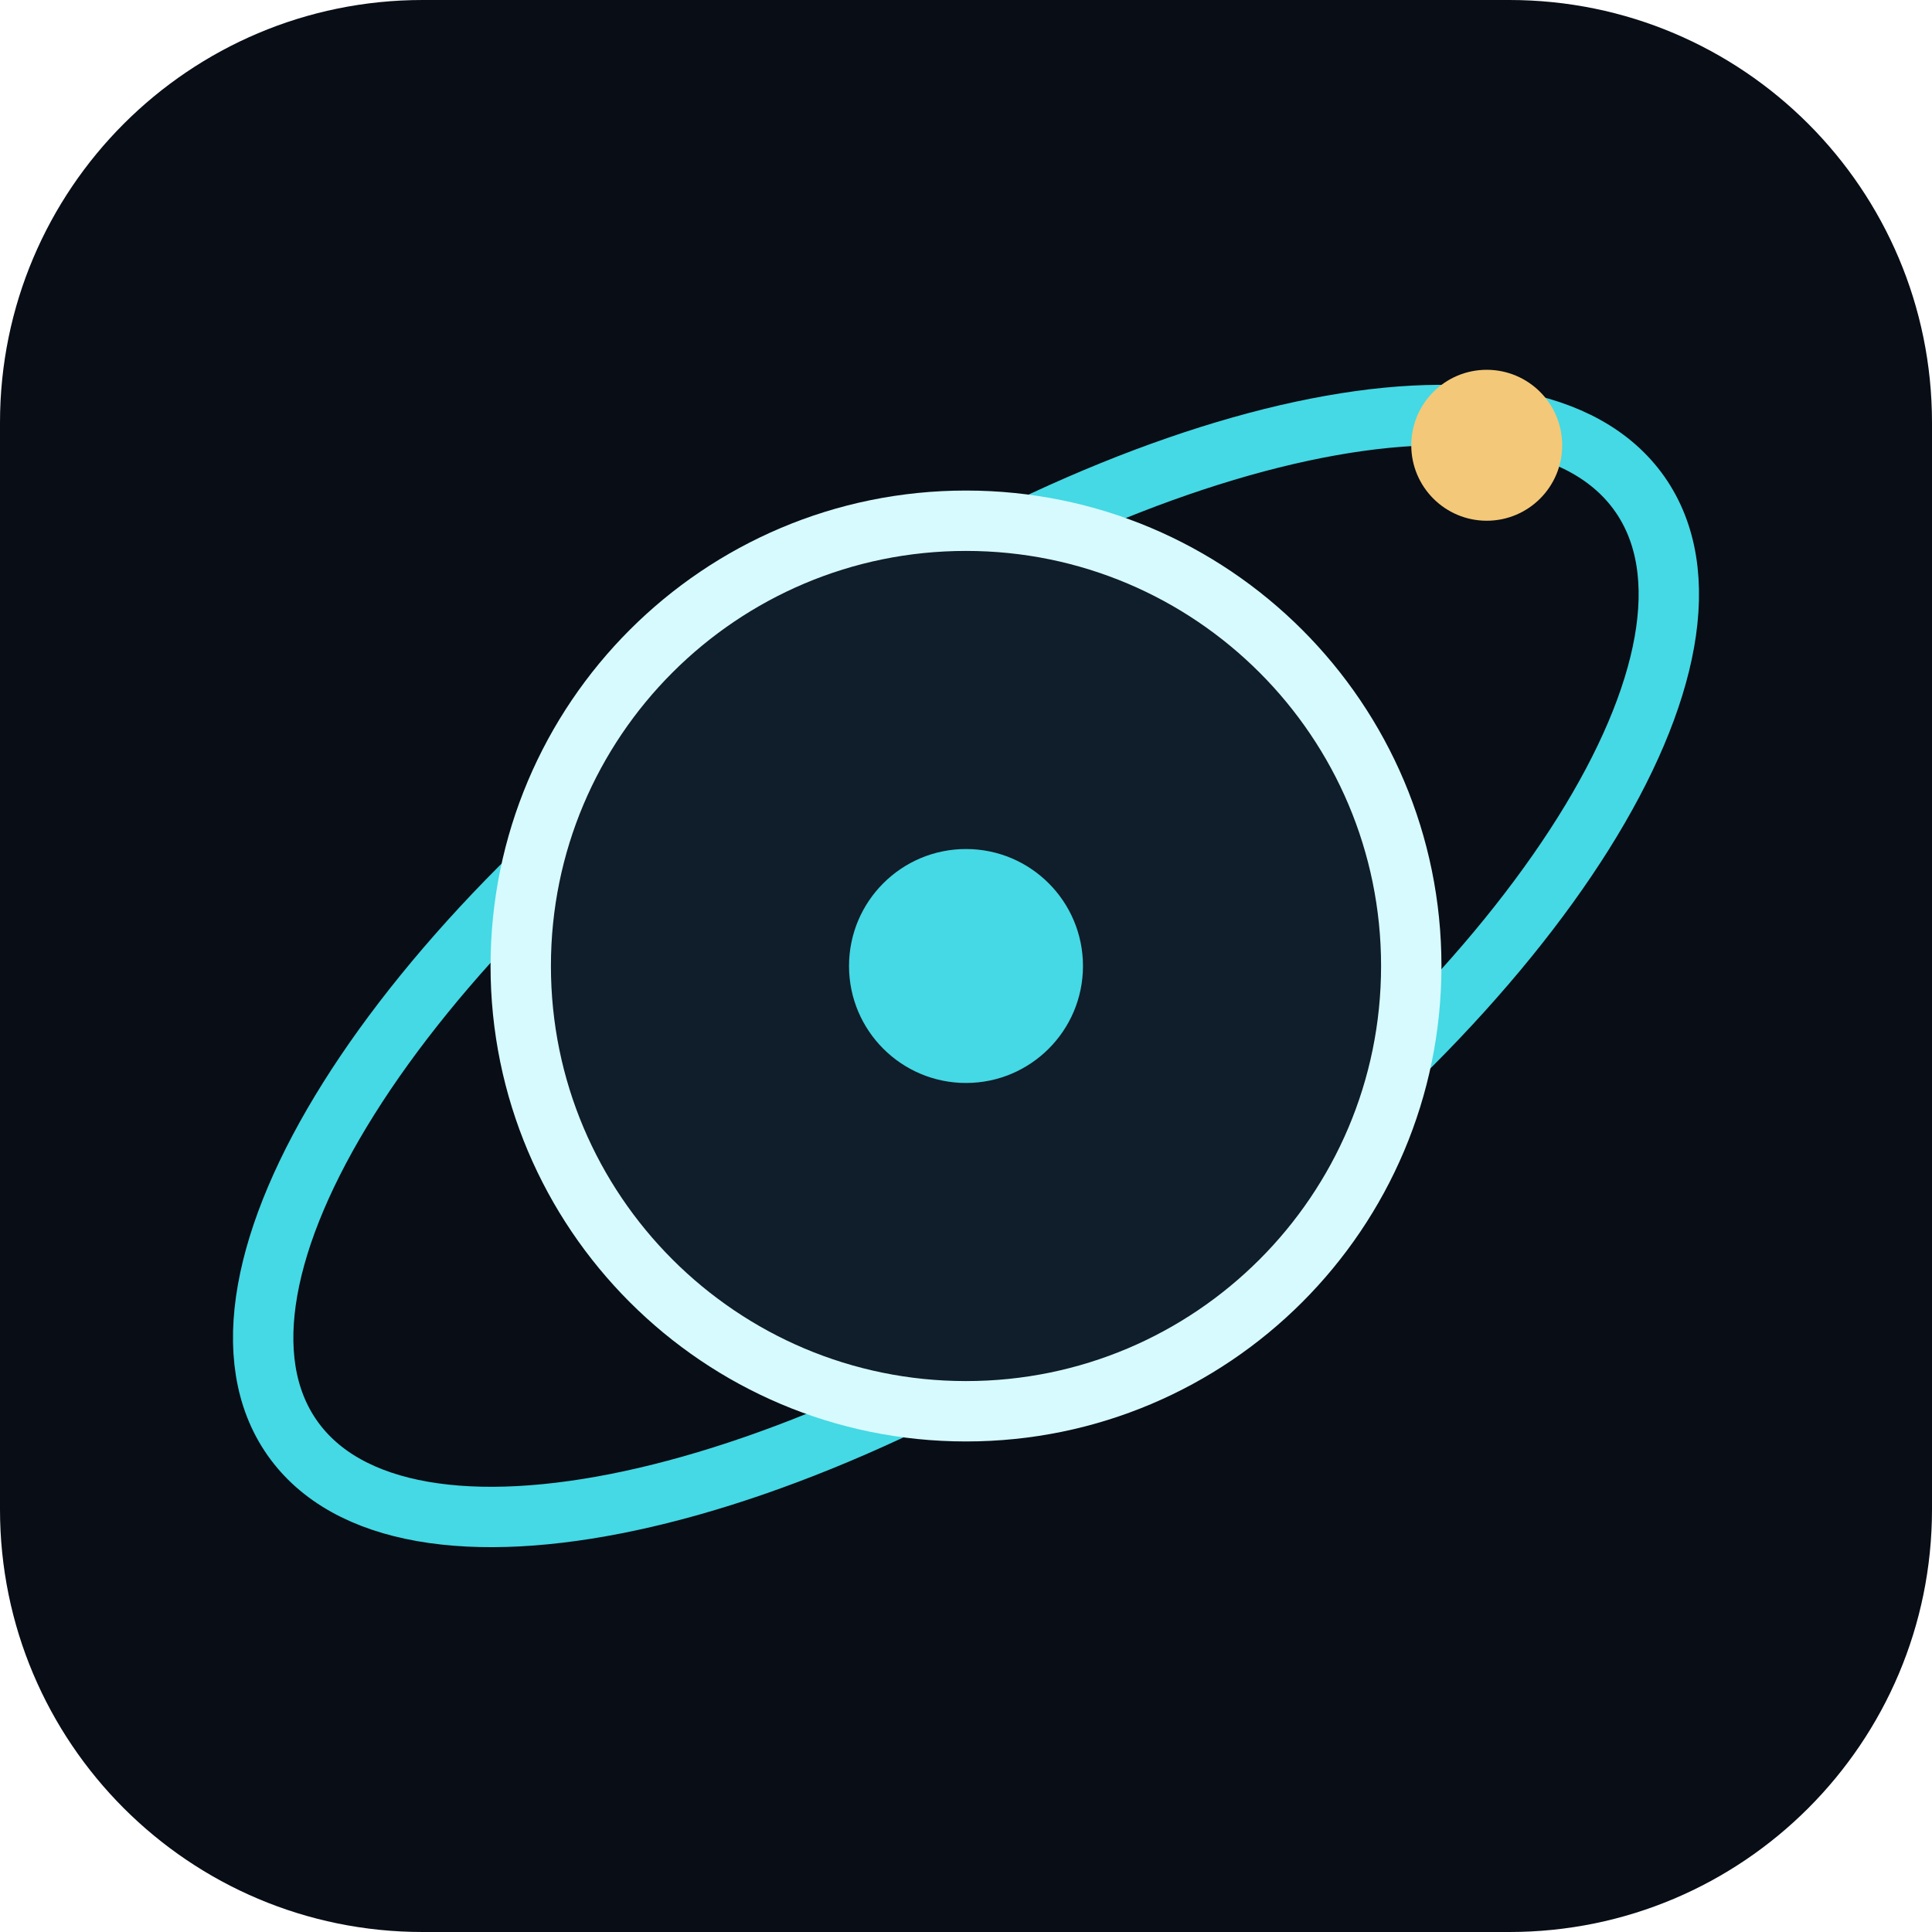
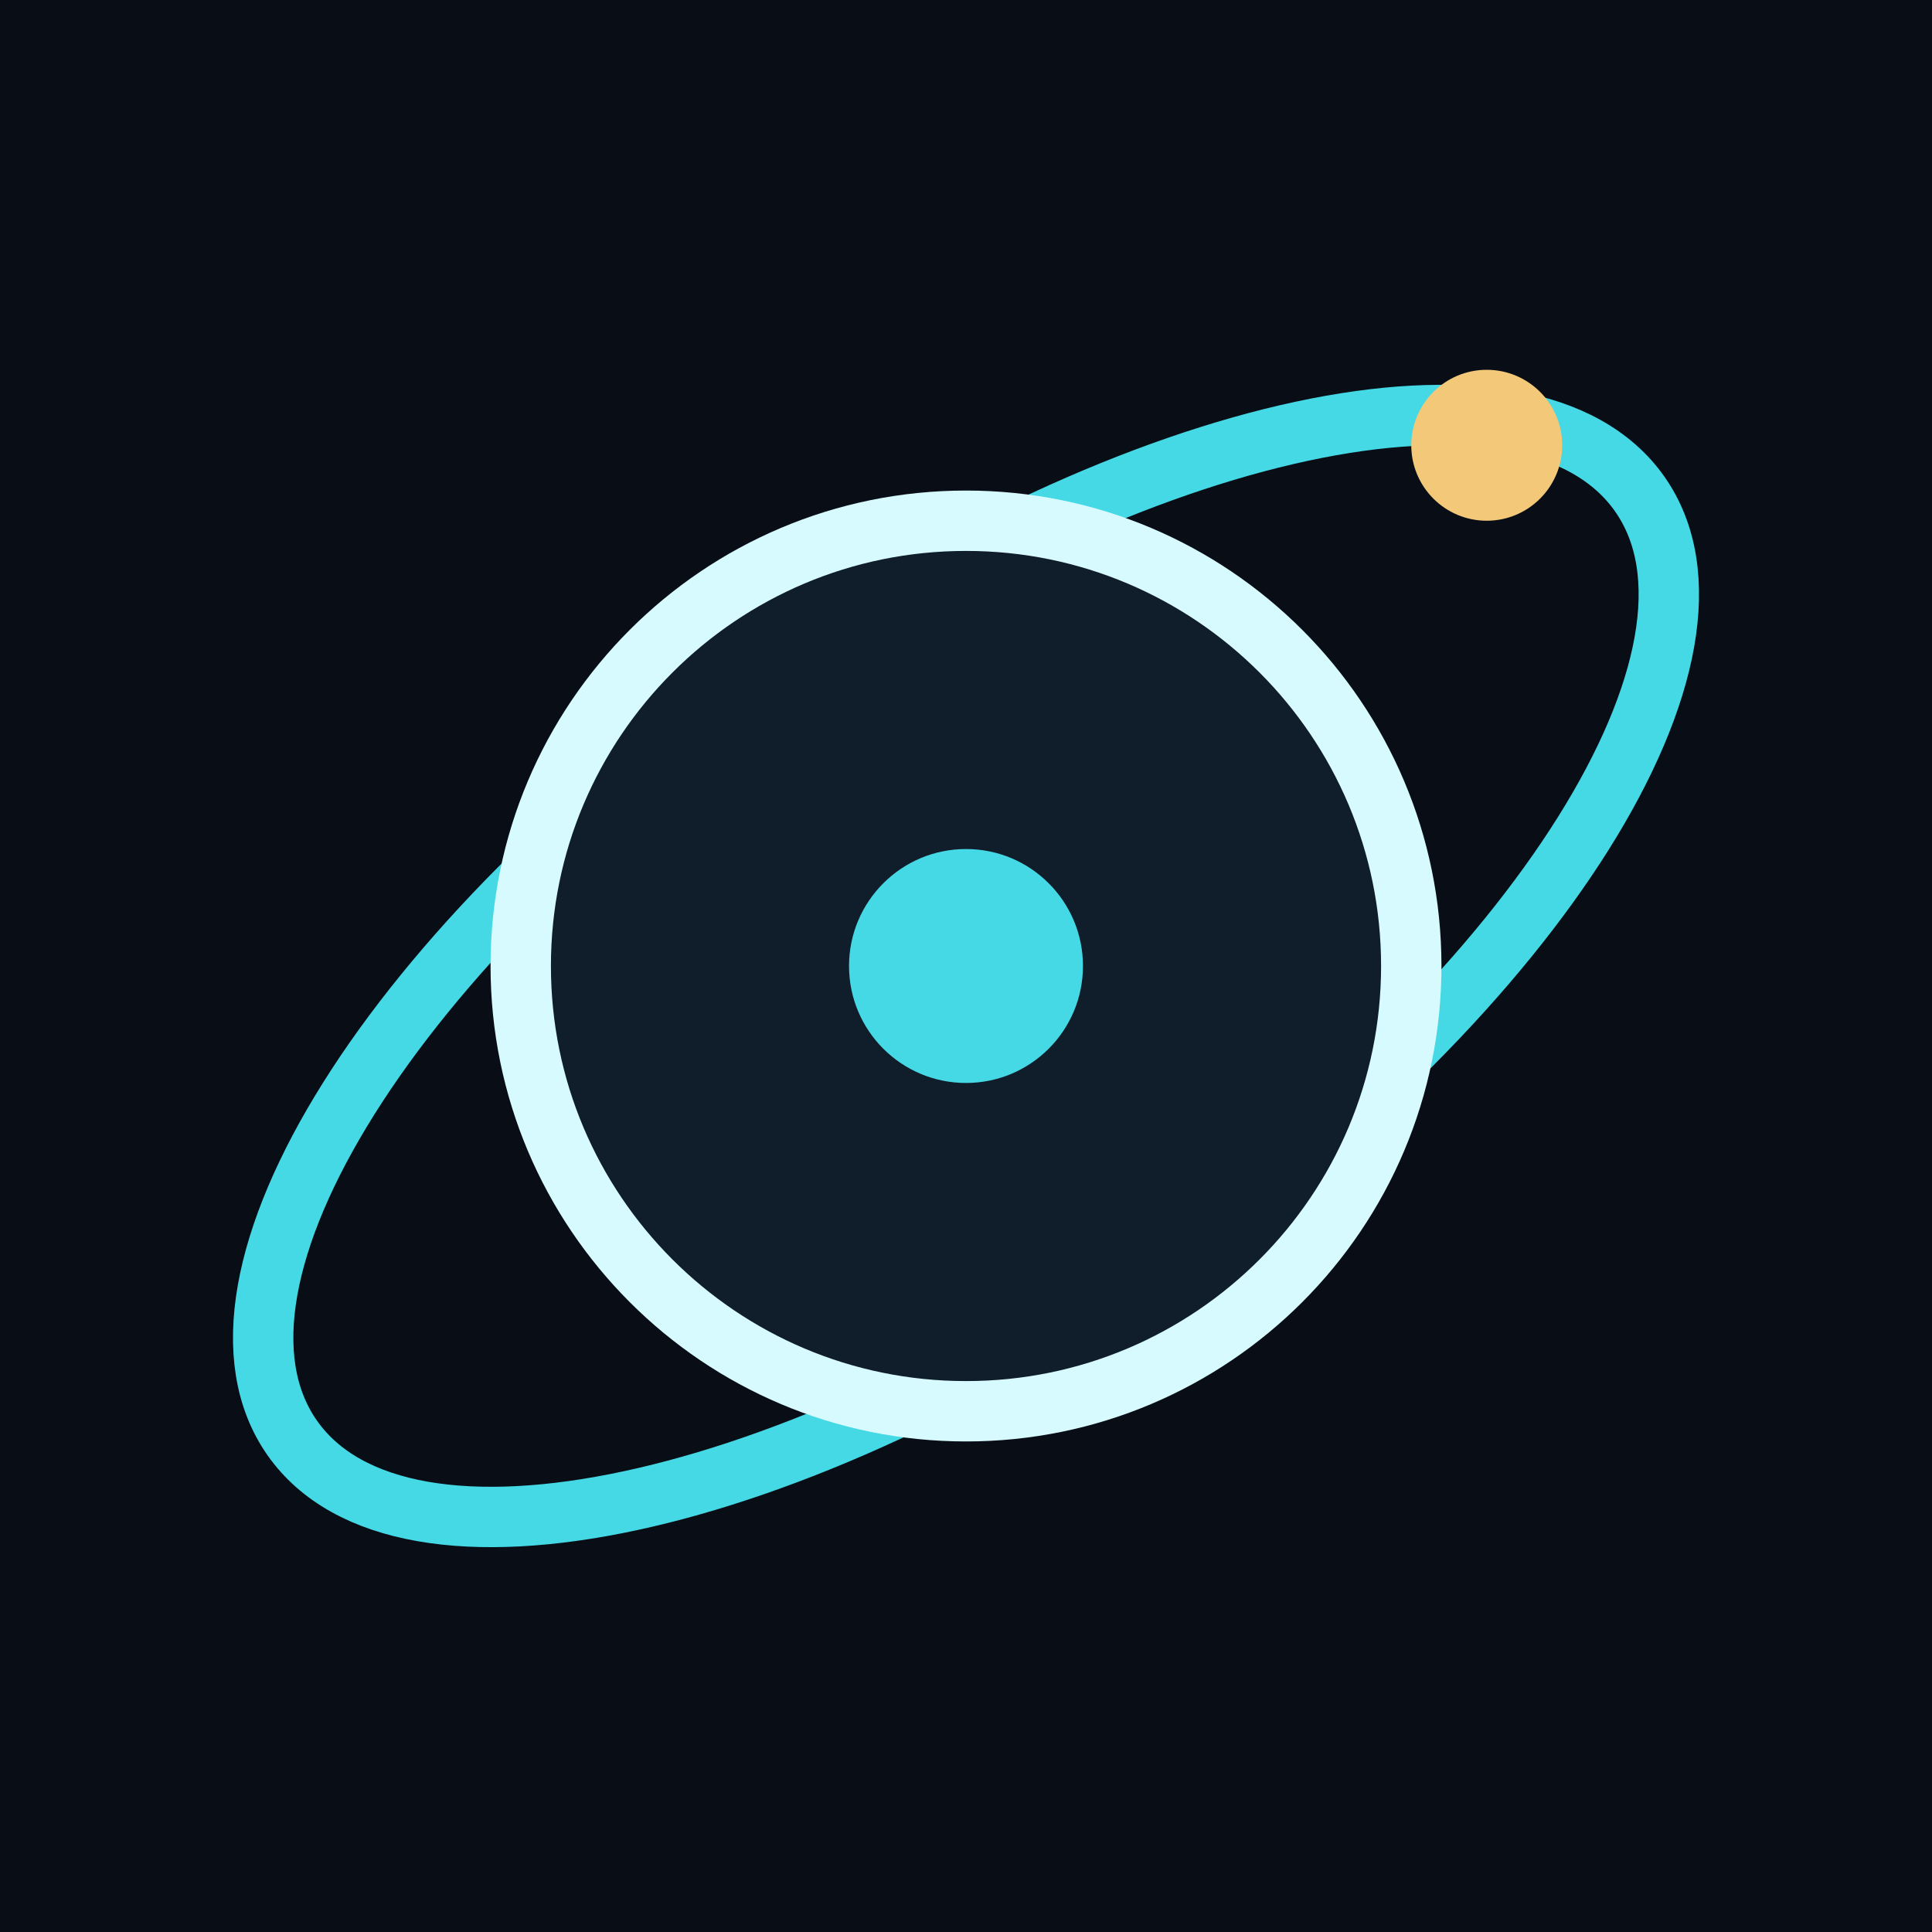
<svg xmlns="http://www.w3.org/2000/svg" viewBox="0 0 512 512">
-   <rect width="512" height="512" rx="112" fill="#080d16" />
+   <rect width="512" height="512" fill="#080d16" />
  <ellipse cx="256" cy="256" rx="218" ry="92" transform="rotate(-35 256 256)" fill="none" stroke="#44d9e4" stroke-width="16" />
  <circle cx="256" cy="256" r="118" fill="#101d2a" stroke="#d7faff" stroke-width="16" />
  <circle cx="256" cy="256" r="31" fill="#44d9e4" />
  <circle cx="394" cy="118" r="20" fill="#f3c878" />
</svg>
